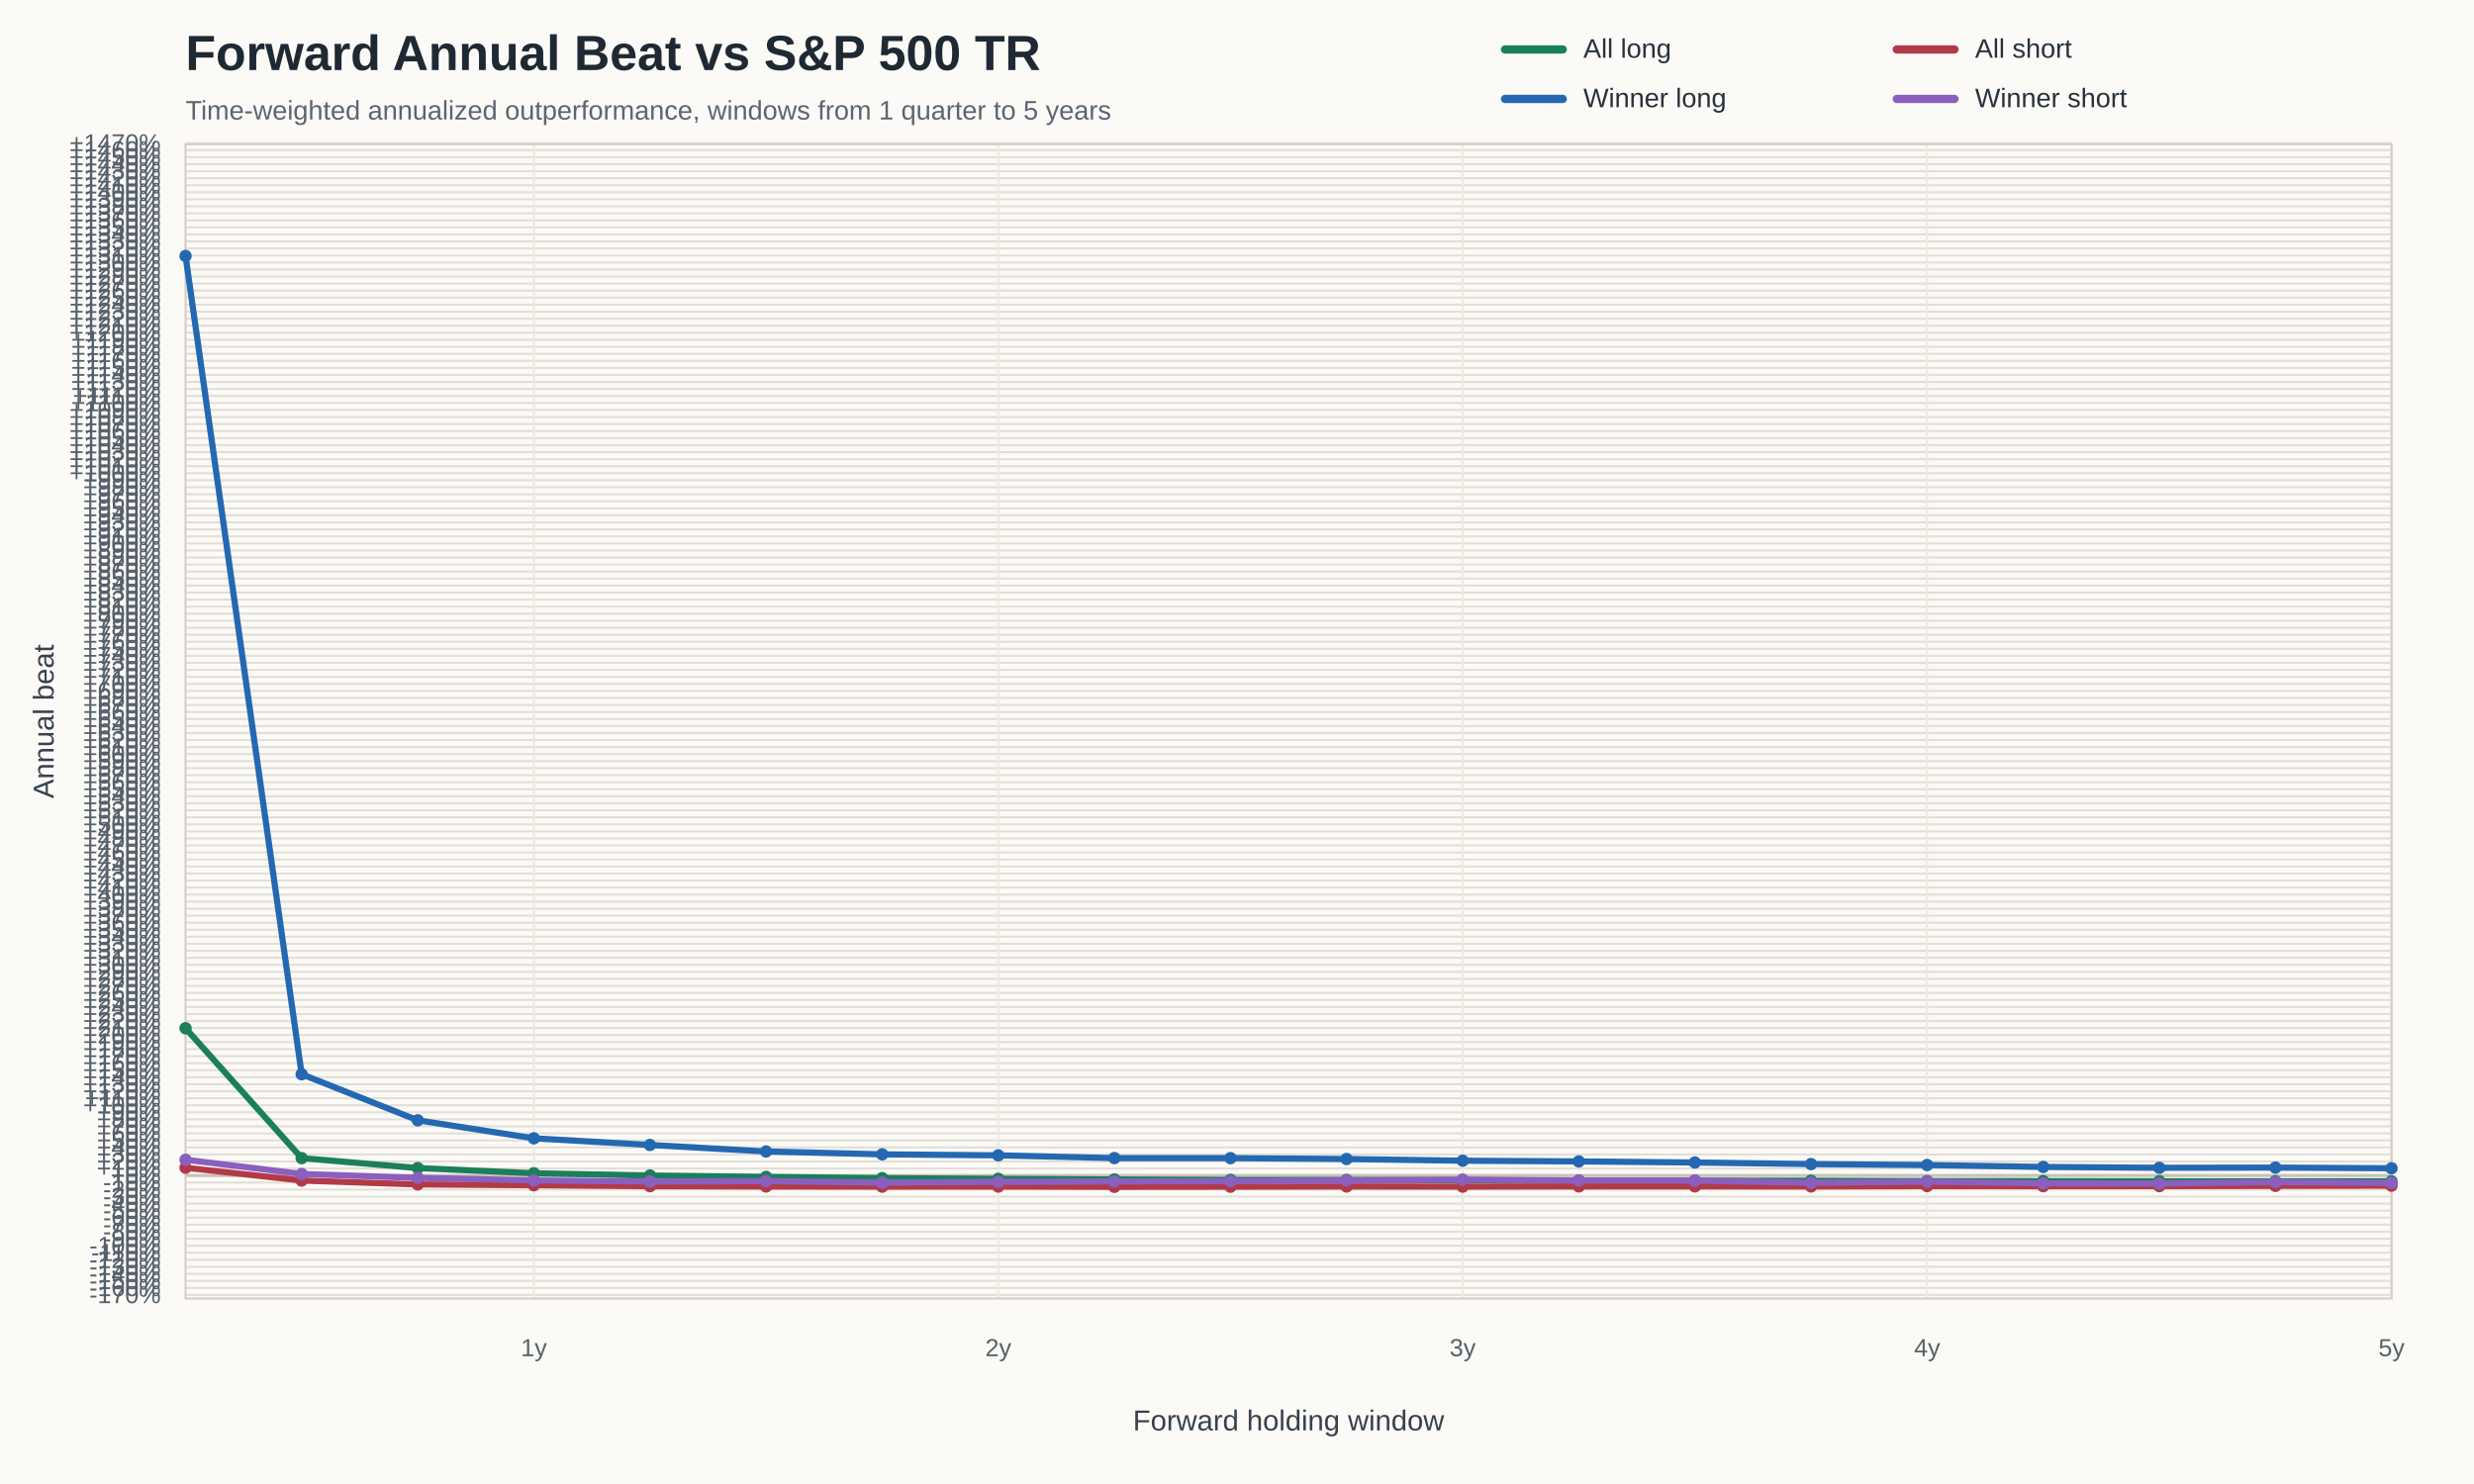
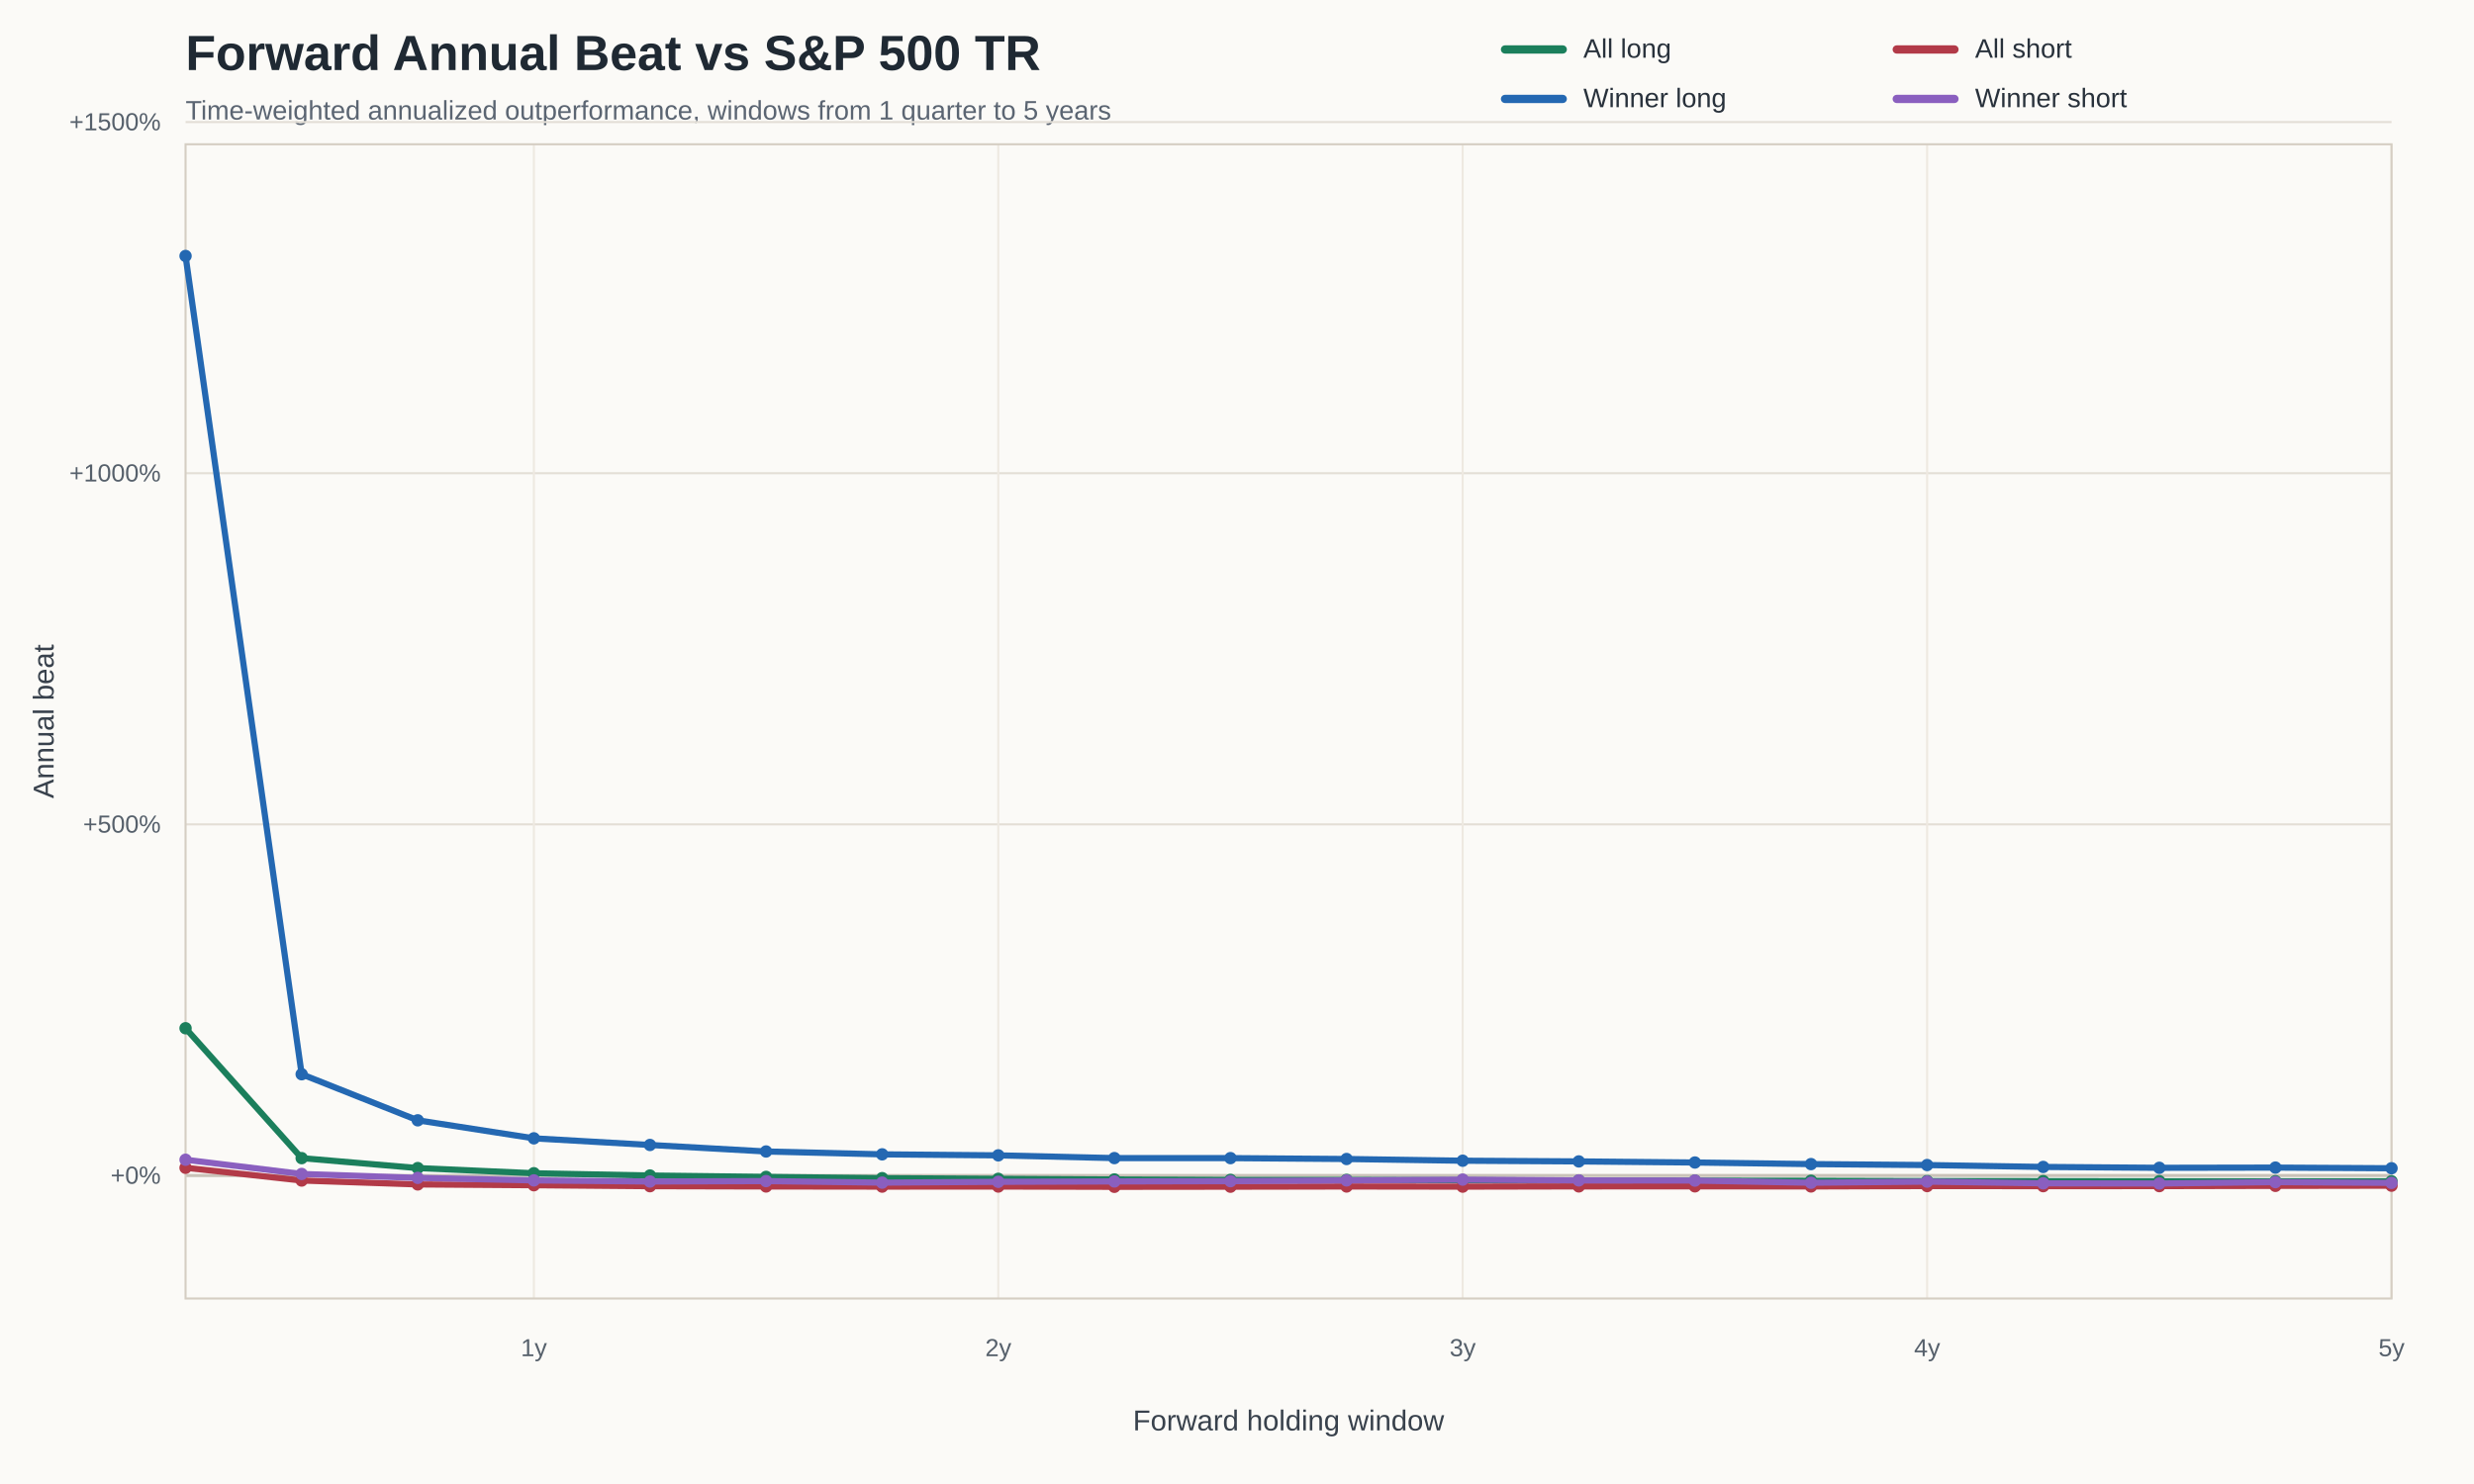
<svg xmlns="http://www.w3.org/2000/svg" width="1200" height="720" viewBox="0 0 1200 720">
  <rect width="100%" height="100%" fill="#fbfaf7" />
  <text x="90" y="34" font-family="Arial, sans-serif" font-size="24" font-weight="700" fill="#1f2933">Forward Annual Beat vs S&amp;P 500 TR</text>
  <text x="90" y="58" font-family="Arial, sans-serif" font-size="13" fill="#5b6572">Time-weighted annualized outperformance, windows from 1 quarter to 5 years</text>
-   <line x1="90" y1="628.26" x2="1160" y2="628.26" stroke="#e3ded6" stroke-width="1" />
-   <text x="78" y="632.26" text-anchor="end" font-family="Arial, sans-serif" font-size="12" fill="#56606b">-170%</text>
-   <line x1="90" y1="624.85" x2="1160" y2="624.85" stroke="#e3ded6" stroke-width="1" />
-   <text x="78" y="628.85" text-anchor="end" font-family="Arial, sans-serif" font-size="12" fill="#56606b">-160%</text>
-   <line x1="90" y1="621.44" x2="1160" y2="621.44" stroke="#e3ded6" stroke-width="1" />
-   <text x="78" y="625.44" text-anchor="end" font-family="Arial, sans-serif" font-size="12" fill="#56606b">-150%</text>
-   <line x1="90" y1="618.04" x2="1160" y2="618.04" stroke="#e3ded6" stroke-width="1" />
-   <text x="78" y="622.04" text-anchor="end" font-family="Arial, sans-serif" font-size="12" fill="#56606b">-140%</text>
-   <line x1="90" y1="614.63" x2="1160" y2="614.63" stroke="#e3ded6" stroke-width="1" />
-   <text x="78" y="618.63" text-anchor="end" font-family="Arial, sans-serif" font-size="12" fill="#56606b">-130%</text>
-   <line x1="90" y1="611.22" x2="1160" y2="611.22" stroke="#e3ded6" stroke-width="1" />
-   <text x="78" y="615.22" text-anchor="end" font-family="Arial, sans-serif" font-size="12" fill="#56606b">-120%</text>
-   <line x1="90" y1="607.82" x2="1160" y2="607.82" stroke="#e3ded6" stroke-width="1" />
-   <text x="78" y="611.82" text-anchor="end" font-family="Arial, sans-serif" font-size="12" fill="#56606b">-110%</text>
-   <line x1="90" y1="604.41" x2="1160" y2="604.41" stroke="#e3ded6" stroke-width="1" />
-   <text x="78" y="608.41" text-anchor="end" font-family="Arial, sans-serif" font-size="12" fill="#56606b">-100%</text>
-   <line x1="90" y1="601.00" x2="1160" y2="601.00" stroke="#e3ded6" stroke-width="1" />
-   <text x="78" y="605.00" text-anchor="end" font-family="Arial, sans-serif" font-size="12" fill="#56606b">-90%</text>
-   <line x1="90" y1="597.59" x2="1160" y2="597.59" stroke="#e3ded6" stroke-width="1" />
-   <text x="78" y="601.59" text-anchor="end" font-family="Arial, sans-serif" font-size="12" fill="#56606b">-80%</text>
-   <line x1="90" y1="594.19" x2="1160" y2="594.19" stroke="#e3ded6" stroke-width="1" />
-   <text x="78" y="598.19" text-anchor="end" font-family="Arial, sans-serif" font-size="12" fill="#56606b">-70%</text>
-   <line x1="90" y1="590.78" x2="1160" y2="590.78" stroke="#e3ded6" stroke-width="1" />
-   <text x="78" y="594.78" text-anchor="end" font-family="Arial, sans-serif" font-size="12" fill="#56606b">-60%</text>
-   <line x1="90" y1="587.37" x2="1160" y2="587.37" stroke="#e3ded6" stroke-width="1" />
-   <text x="78" y="591.37" text-anchor="end" font-family="Arial, sans-serif" font-size="12" fill="#56606b">-50%</text>
-   <line x1="90" y1="583.96" x2="1160" y2="583.96" stroke="#e3ded6" stroke-width="1" />
-   <text x="78" y="587.96" text-anchor="end" font-family="Arial, sans-serif" font-size="12" fill="#56606b">-40%</text>
-   <line x1="90" y1="580.56" x2="1160" y2="580.56" stroke="#e3ded6" stroke-width="1" />
-   <text x="78" y="584.56" text-anchor="end" font-family="Arial, sans-serif" font-size="12" fill="#56606b">-30%</text>
-   <line x1="90" y1="577.15" x2="1160" y2="577.15" stroke="#e3ded6" stroke-width="1" />
-   <text x="78" y="581.15" text-anchor="end" font-family="Arial, sans-serif" font-size="12" fill="#56606b">-20%</text>
-   <line x1="90" y1="573.74" x2="1160" y2="573.74" stroke="#e3ded6" stroke-width="1" />
-   <text x="78" y="577.74" text-anchor="end" font-family="Arial, sans-serif" font-size="12" fill="#56606b">-10%</text>
  <line x1="90" y1="570.33" x2="1160" y2="570.33" stroke="#c9c2b8" stroke-width="1.5" />
  <text x="78" y="574.33" text-anchor="end" font-family="Arial, sans-serif" font-size="12" fill="#56606b">+0%</text>
-   <line x1="90" y1="566.93" x2="1160" y2="566.93" stroke="#e3ded6" stroke-width="1" />
-   <text x="78" y="570.93" text-anchor="end" font-family="Arial, sans-serif" font-size="12" fill="#56606b">+10%</text>
-   <line x1="90" y1="563.52" x2="1160" y2="563.52" stroke="#e3ded6" stroke-width="1" />
-   <text x="78" y="567.52" text-anchor="end" font-family="Arial, sans-serif" font-size="12" fill="#56606b">+20%</text>
-   <line x1="90" y1="560.11" x2="1160" y2="560.11" stroke="#e3ded6" stroke-width="1" />
-   <text x="78" y="564.11" text-anchor="end" font-family="Arial, sans-serif" font-size="12" fill="#56606b">+30%</text>
-   <line x1="90" y1="556.70" x2="1160" y2="556.70" stroke="#e3ded6" stroke-width="1" />
-   <text x="78" y="560.70" text-anchor="end" font-family="Arial, sans-serif" font-size="12" fill="#56606b">+40%</text>
-   <line x1="90" y1="553.30" x2="1160" y2="553.30" stroke="#e3ded6" stroke-width="1" />
-   <text x="78" y="557.30" text-anchor="end" font-family="Arial, sans-serif" font-size="12" fill="#56606b">+50%</text>
-   <line x1="90" y1="549.89" x2="1160" y2="549.89" stroke="#e3ded6" stroke-width="1" />
-   <text x="78" y="553.89" text-anchor="end" font-family="Arial, sans-serif" font-size="12" fill="#56606b">+60%</text>
-   <line x1="90" y1="546.48" x2="1160" y2="546.48" stroke="#e3ded6" stroke-width="1" />
-   <text x="78" y="550.48" text-anchor="end" font-family="Arial, sans-serif" font-size="12" fill="#56606b">+70%</text>
-   <line x1="90" y1="543.07" x2="1160" y2="543.07" stroke="#e3ded6" stroke-width="1" />
-   <text x="78" y="547.07" text-anchor="end" font-family="Arial, sans-serif" font-size="12" fill="#56606b">+80%</text>
-   <line x1="90" y1="539.67" x2="1160" y2="539.67" stroke="#e3ded6" stroke-width="1" />
-   <text x="78" y="543.67" text-anchor="end" font-family="Arial, sans-serif" font-size="12" fill="#56606b">+90%</text>
-   <line x1="90" y1="536.26" x2="1160" y2="536.26" stroke="#e3ded6" stroke-width="1" />
-   <text x="78" y="540.26" text-anchor="end" font-family="Arial, sans-serif" font-size="12" fill="#56606b">+100%</text>
-   <line x1="90" y1="532.85" x2="1160" y2="532.85" stroke="#e3ded6" stroke-width="1" />
-   <text x="78" y="536.85" text-anchor="end" font-family="Arial, sans-serif" font-size="12" fill="#56606b">+110%</text>
-   <line x1="90" y1="529.44" x2="1160" y2="529.44" stroke="#e3ded6" stroke-width="1" />
-   <text x="78" y="533.44" text-anchor="end" font-family="Arial, sans-serif" font-size="12" fill="#56606b">+120%</text>
-   <line x1="90" y1="526.04" x2="1160" y2="526.04" stroke="#e3ded6" stroke-width="1" />
-   <text x="78" y="530.04" text-anchor="end" font-family="Arial, sans-serif" font-size="12" fill="#56606b">+130%</text>
-   <line x1="90" y1="522.63" x2="1160" y2="522.63" stroke="#e3ded6" stroke-width="1" />
-   <text x="78" y="526.63" text-anchor="end" font-family="Arial, sans-serif" font-size="12" fill="#56606b">+140%</text>
-   <line x1="90" y1="519.22" x2="1160" y2="519.22" stroke="#e3ded6" stroke-width="1" />
-   <text x="78" y="523.22" text-anchor="end" font-family="Arial, sans-serif" font-size="12" fill="#56606b">+150%</text>
-   <line x1="90" y1="515.81" x2="1160" y2="515.81" stroke="#e3ded6" stroke-width="1" />
-   <text x="78" y="519.81" text-anchor="end" font-family="Arial, sans-serif" font-size="12" fill="#56606b">+160%</text>
-   <line x1="90" y1="512.41" x2="1160" y2="512.41" stroke="#e3ded6" stroke-width="1" />
-   <text x="78" y="516.41" text-anchor="end" font-family="Arial, sans-serif" font-size="12" fill="#56606b">+170%</text>
-   <line x1="90" y1="509.00" x2="1160" y2="509.00" stroke="#e3ded6" stroke-width="1" />
-   <text x="78" y="513.00" text-anchor="end" font-family="Arial, sans-serif" font-size="12" fill="#56606b">+180%</text>
-   <line x1="90" y1="505.59" x2="1160" y2="505.59" stroke="#e3ded6" stroke-width="1" />
-   <text x="78" y="509.59" text-anchor="end" font-family="Arial, sans-serif" font-size="12" fill="#56606b">+190%</text>
-   <line x1="90" y1="502.18" x2="1160" y2="502.18" stroke="#e3ded6" stroke-width="1" />
-   <text x="78" y="506.18" text-anchor="end" font-family="Arial, sans-serif" font-size="12" fill="#56606b">+200%</text>
-   <line x1="90" y1="498.78" x2="1160" y2="498.78" stroke="#e3ded6" stroke-width="1" />
-   <text x="78" y="502.78" text-anchor="end" font-family="Arial, sans-serif" font-size="12" fill="#56606b">+210%</text>
-   <line x1="90" y1="495.37" x2="1160" y2="495.37" stroke="#e3ded6" stroke-width="1" />
-   <text x="78" y="499.37" text-anchor="end" font-family="Arial, sans-serif" font-size="12" fill="#56606b">+220%</text>
-   <line x1="90" y1="491.96" x2="1160" y2="491.96" stroke="#e3ded6" stroke-width="1" />
-   <text x="78" y="495.96" text-anchor="end" font-family="Arial, sans-serif" font-size="12" fill="#56606b">+230%</text>
-   <line x1="90" y1="488.55" x2="1160" y2="488.55" stroke="#e3ded6" stroke-width="1" />
-   <text x="78" y="492.55" text-anchor="end" font-family="Arial, sans-serif" font-size="12" fill="#56606b">+240%</text>
-   <line x1="90" y1="485.15" x2="1160" y2="485.15" stroke="#e3ded6" stroke-width="1" />
-   <text x="78" y="489.15" text-anchor="end" font-family="Arial, sans-serif" font-size="12" fill="#56606b">+250%</text>
-   <line x1="90" y1="481.74" x2="1160" y2="481.74" stroke="#e3ded6" stroke-width="1" />
-   <text x="78" y="485.74" text-anchor="end" font-family="Arial, sans-serif" font-size="12" fill="#56606b">+260%</text>
-   <line x1="90" y1="478.33" x2="1160" y2="478.33" stroke="#e3ded6" stroke-width="1" />
-   <text x="78" y="482.33" text-anchor="end" font-family="Arial, sans-serif" font-size="12" fill="#56606b">+270%</text>
-   <line x1="90" y1="474.93" x2="1160" y2="474.93" stroke="#e3ded6" stroke-width="1" />
-   <text x="78" y="478.93" text-anchor="end" font-family="Arial, sans-serif" font-size="12" fill="#56606b">+280%</text>
-   <line x1="90" y1="471.52" x2="1160" y2="471.52" stroke="#e3ded6" stroke-width="1" />
-   <text x="78" y="475.52" text-anchor="end" font-family="Arial, sans-serif" font-size="12" fill="#56606b">+290%</text>
-   <line x1="90" y1="468.11" x2="1160" y2="468.11" stroke="#e3ded6" stroke-width="1" />
-   <text x="78" y="472.11" text-anchor="end" font-family="Arial, sans-serif" font-size="12" fill="#56606b">+300%</text>
-   <line x1="90" y1="464.70" x2="1160" y2="464.70" stroke="#e3ded6" stroke-width="1" />
-   <text x="78" y="468.70" text-anchor="end" font-family="Arial, sans-serif" font-size="12" fill="#56606b">+310%</text>
-   <line x1="90" y1="461.30" x2="1160" y2="461.30" stroke="#e3ded6" stroke-width="1" />
-   <text x="78" y="465.30" text-anchor="end" font-family="Arial, sans-serif" font-size="12" fill="#56606b">+320%</text>
-   <line x1="90" y1="457.89" x2="1160" y2="457.89" stroke="#e3ded6" stroke-width="1" />
-   <text x="78" y="461.89" text-anchor="end" font-family="Arial, sans-serif" font-size="12" fill="#56606b">+330%</text>
-   <line x1="90" y1="454.48" x2="1160" y2="454.48" stroke="#e3ded6" stroke-width="1" />
-   <text x="78" y="458.48" text-anchor="end" font-family="Arial, sans-serif" font-size="12" fill="#56606b">+340%</text>
-   <line x1="90" y1="451.07" x2="1160" y2="451.07" stroke="#e3ded6" stroke-width="1" />
-   <text x="78" y="455.07" text-anchor="end" font-family="Arial, sans-serif" font-size="12" fill="#56606b">+350%</text>
-   <line x1="90" y1="447.67" x2="1160" y2="447.67" stroke="#e3ded6" stroke-width="1" />
-   <text x="78" y="451.67" text-anchor="end" font-family="Arial, sans-serif" font-size="12" fill="#56606b">+360%</text>
-   <line x1="90" y1="444.26" x2="1160" y2="444.26" stroke="#e3ded6" stroke-width="1" />
-   <text x="78" y="448.26" text-anchor="end" font-family="Arial, sans-serif" font-size="12" fill="#56606b">+370%</text>
-   <line x1="90" y1="440.85" x2="1160" y2="440.85" stroke="#e3ded6" stroke-width="1" />
-   <text x="78" y="444.85" text-anchor="end" font-family="Arial, sans-serif" font-size="12" fill="#56606b">+380%</text>
-   <line x1="90" y1="437.44" x2="1160" y2="437.44" stroke="#e3ded6" stroke-width="1" />
-   <text x="78" y="441.44" text-anchor="end" font-family="Arial, sans-serif" font-size="12" fill="#56606b">+390%</text>
-   <line x1="90" y1="434.04" x2="1160" y2="434.04" stroke="#e3ded6" stroke-width="1" />
-   <text x="78" y="438.04" text-anchor="end" font-family="Arial, sans-serif" font-size="12" fill="#56606b">+400%</text>
-   <line x1="90" y1="430.63" x2="1160" y2="430.63" stroke="#e3ded6" stroke-width="1" />
-   <text x="78" y="434.63" text-anchor="end" font-family="Arial, sans-serif" font-size="12" fill="#56606b">+410%</text>
-   <line x1="90" y1="427.22" x2="1160" y2="427.22" stroke="#e3ded6" stroke-width="1" />
-   <text x="78" y="431.22" text-anchor="end" font-family="Arial, sans-serif" font-size="12" fill="#56606b">+420%</text>
-   <line x1="90" y1="423.81" x2="1160" y2="423.81" stroke="#e3ded6" stroke-width="1" />
-   <text x="78" y="427.81" text-anchor="end" font-family="Arial, sans-serif" font-size="12" fill="#56606b">+430%</text>
-   <line x1="90" y1="420.41" x2="1160" y2="420.41" stroke="#e3ded6" stroke-width="1" />
-   <text x="78" y="424.41" text-anchor="end" font-family="Arial, sans-serif" font-size="12" fill="#56606b">+440%</text>
-   <line x1="90" y1="417.00" x2="1160" y2="417.00" stroke="#e3ded6" stroke-width="1" />
-   <text x="78" y="421.00" text-anchor="end" font-family="Arial, sans-serif" font-size="12" fill="#56606b">+450%</text>
-   <line x1="90" y1="413.59" x2="1160" y2="413.59" stroke="#e3ded6" stroke-width="1" />
-   <text x="78" y="417.59" text-anchor="end" font-family="Arial, sans-serif" font-size="12" fill="#56606b">+460%</text>
-   <line x1="90" y1="410.18" x2="1160" y2="410.18" stroke="#e3ded6" stroke-width="1" />
-   <text x="78" y="414.18" text-anchor="end" font-family="Arial, sans-serif" font-size="12" fill="#56606b">+470%</text>
-   <line x1="90" y1="406.78" x2="1160" y2="406.78" stroke="#e3ded6" stroke-width="1" />
-   <text x="78" y="410.78" text-anchor="end" font-family="Arial, sans-serif" font-size="12" fill="#56606b">+480%</text>
-   <line x1="90" y1="403.37" x2="1160" y2="403.37" stroke="#e3ded6" stroke-width="1" />
-   <text x="78" y="407.37" text-anchor="end" font-family="Arial, sans-serif" font-size="12" fill="#56606b">+490%</text>
  <line x1="90" y1="399.96" x2="1160" y2="399.96" stroke="#e3ded6" stroke-width="1" />
  <text x="78" y="403.96" text-anchor="end" font-family="Arial, sans-serif" font-size="12" fill="#56606b">+500%</text>
-   <line x1="90" y1="396.55" x2="1160" y2="396.55" stroke="#e3ded6" stroke-width="1" />
-   <text x="78" y="400.55" text-anchor="end" font-family="Arial, sans-serif" font-size="12" fill="#56606b">+510%</text>
-   <line x1="90" y1="393.15" x2="1160" y2="393.15" stroke="#e3ded6" stroke-width="1" />
-   <text x="78" y="397.15" text-anchor="end" font-family="Arial, sans-serif" font-size="12" fill="#56606b">+520%</text>
-   <line x1="90" y1="389.74" x2="1160" y2="389.74" stroke="#e3ded6" stroke-width="1" />
-   <text x="78" y="393.74" text-anchor="end" font-family="Arial, sans-serif" font-size="12" fill="#56606b">+530%</text>
-   <line x1="90" y1="386.33" x2="1160" y2="386.33" stroke="#e3ded6" stroke-width="1" />
-   <text x="78" y="390.33" text-anchor="end" font-family="Arial, sans-serif" font-size="12" fill="#56606b">+540%</text>
-   <line x1="90" y1="382.92" x2="1160" y2="382.92" stroke="#e3ded6" stroke-width="1" />
-   <text x="78" y="386.92" text-anchor="end" font-family="Arial, sans-serif" font-size="12" fill="#56606b">+550%</text>
-   <line x1="90" y1="379.52" x2="1160" y2="379.52" stroke="#e3ded6" stroke-width="1" />
-   <text x="78" y="383.52" text-anchor="end" font-family="Arial, sans-serif" font-size="12" fill="#56606b">+560%</text>
-   <line x1="90" y1="376.11" x2="1160" y2="376.11" stroke="#e3ded6" stroke-width="1" />
-   <text x="78" y="380.11" text-anchor="end" font-family="Arial, sans-serif" font-size="12" fill="#56606b">+570%</text>
-   <line x1="90" y1="372.70" x2="1160" y2="372.70" stroke="#e3ded6" stroke-width="1" />
-   <text x="78" y="376.70" text-anchor="end" font-family="Arial, sans-serif" font-size="12" fill="#56606b">+580%</text>
-   <line x1="90" y1="369.29" x2="1160" y2="369.29" stroke="#e3ded6" stroke-width="1" />
-   <text x="78" y="373.29" text-anchor="end" font-family="Arial, sans-serif" font-size="12" fill="#56606b">+590%</text>
-   <line x1="90" y1="365.89" x2="1160" y2="365.89" stroke="#e3ded6" stroke-width="1" />
-   <text x="78" y="369.89" text-anchor="end" font-family="Arial, sans-serif" font-size="12" fill="#56606b">+600%</text>
-   <line x1="90" y1="362.48" x2="1160" y2="362.48" stroke="#e3ded6" stroke-width="1" />
-   <text x="78" y="366.48" text-anchor="end" font-family="Arial, sans-serif" font-size="12" fill="#56606b">+610%</text>
-   <line x1="90" y1="359.07" x2="1160" y2="359.07" stroke="#e3ded6" stroke-width="1" />
-   <text x="78" y="363.07" text-anchor="end" font-family="Arial, sans-serif" font-size="12" fill="#56606b">+620%</text>
-   <line x1="90" y1="355.66" x2="1160" y2="355.66" stroke="#e3ded6" stroke-width="1" />
-   <text x="78" y="359.66" text-anchor="end" font-family="Arial, sans-serif" font-size="12" fill="#56606b">+630%</text>
-   <line x1="90" y1="352.26" x2="1160" y2="352.26" stroke="#e3ded6" stroke-width="1" />
-   <text x="78" y="356.26" text-anchor="end" font-family="Arial, sans-serif" font-size="12" fill="#56606b">+640%</text>
-   <line x1="90" y1="348.85" x2="1160" y2="348.85" stroke="#e3ded6" stroke-width="1" />
-   <text x="78" y="352.85" text-anchor="end" font-family="Arial, sans-serif" font-size="12" fill="#56606b">+650%</text>
-   <line x1="90" y1="345.44" x2="1160" y2="345.44" stroke="#e3ded6" stroke-width="1" />
-   <text x="78" y="349.44" text-anchor="end" font-family="Arial, sans-serif" font-size="12" fill="#56606b">+660%</text>
-   <line x1="90" y1="342.04" x2="1160" y2="342.04" stroke="#e3ded6" stroke-width="1" />
-   <text x="78" y="346.04" text-anchor="end" font-family="Arial, sans-serif" font-size="12" fill="#56606b">+670%</text>
-   <line x1="90" y1="338.63" x2="1160" y2="338.63" stroke="#e3ded6" stroke-width="1" />
-   <text x="78" y="342.63" text-anchor="end" font-family="Arial, sans-serif" font-size="12" fill="#56606b">+680%</text>
-   <line x1="90" y1="335.22" x2="1160" y2="335.22" stroke="#e3ded6" stroke-width="1" />
-   <text x="78" y="339.22" text-anchor="end" font-family="Arial, sans-serif" font-size="12" fill="#56606b">+690%</text>
-   <line x1="90" y1="331.81" x2="1160" y2="331.81" stroke="#e3ded6" stroke-width="1" />
-   <text x="78" y="335.81" text-anchor="end" font-family="Arial, sans-serif" font-size="12" fill="#56606b">+700%</text>
-   <line x1="90" y1="328.41" x2="1160" y2="328.41" stroke="#e3ded6" stroke-width="1" />
-   <text x="78" y="332.41" text-anchor="end" font-family="Arial, sans-serif" font-size="12" fill="#56606b">+710%</text>
-   <line x1="90" y1="325.00" x2="1160" y2="325.00" stroke="#e3ded6" stroke-width="1" />
-   <text x="78" y="329.00" text-anchor="end" font-family="Arial, sans-serif" font-size="12" fill="#56606b">+720%</text>
-   <line x1="90" y1="321.59" x2="1160" y2="321.59" stroke="#e3ded6" stroke-width="1" />
-   <text x="78" y="325.59" text-anchor="end" font-family="Arial, sans-serif" font-size="12" fill="#56606b">+730%</text>
-   <line x1="90" y1="318.18" x2="1160" y2="318.18" stroke="#e3ded6" stroke-width="1" />
-   <text x="78" y="322.18" text-anchor="end" font-family="Arial, sans-serif" font-size="12" fill="#56606b">+740%</text>
-   <line x1="90" y1="314.78" x2="1160" y2="314.78" stroke="#e3ded6" stroke-width="1" />
-   <text x="78" y="318.78" text-anchor="end" font-family="Arial, sans-serif" font-size="12" fill="#56606b">+750%</text>
-   <line x1="90" y1="311.37" x2="1160" y2="311.37" stroke="#e3ded6" stroke-width="1" />
-   <text x="78" y="315.37" text-anchor="end" font-family="Arial, sans-serif" font-size="12" fill="#56606b">+760%</text>
-   <line x1="90" y1="307.96" x2="1160" y2="307.96" stroke="#e3ded6" stroke-width="1" />
-   <text x="78" y="311.96" text-anchor="end" font-family="Arial, sans-serif" font-size="12" fill="#56606b">+770%</text>
-   <line x1="90" y1="304.55" x2="1160" y2="304.55" stroke="#e3ded6" stroke-width="1" />
-   <text x="78" y="308.55" text-anchor="end" font-family="Arial, sans-serif" font-size="12" fill="#56606b">+780%</text>
-   <line x1="90" y1="301.15" x2="1160" y2="301.15" stroke="#e3ded6" stroke-width="1" />
-   <text x="78" y="305.15" text-anchor="end" font-family="Arial, sans-serif" font-size="12" fill="#56606b">+790%</text>
-   <line x1="90" y1="297.74" x2="1160" y2="297.74" stroke="#e3ded6" stroke-width="1" />
-   <text x="78" y="301.74" text-anchor="end" font-family="Arial, sans-serif" font-size="12" fill="#56606b">+800%</text>
-   <line x1="90" y1="294.33" x2="1160" y2="294.33" stroke="#e3ded6" stroke-width="1" />
-   <text x="78" y="298.33" text-anchor="end" font-family="Arial, sans-serif" font-size="12" fill="#56606b">+810%</text>
-   <line x1="90" y1="290.92" x2="1160" y2="290.92" stroke="#e3ded6" stroke-width="1" />
-   <text x="78" y="294.92" text-anchor="end" font-family="Arial, sans-serif" font-size="12" fill="#56606b">+820%</text>
-   <line x1="90" y1="287.52" x2="1160" y2="287.52" stroke="#e3ded6" stroke-width="1" />
-   <text x="78" y="291.52" text-anchor="end" font-family="Arial, sans-serif" font-size="12" fill="#56606b">+830%</text>
-   <line x1="90" y1="284.11" x2="1160" y2="284.11" stroke="#e3ded6" stroke-width="1" />
-   <text x="78" y="288.11" text-anchor="end" font-family="Arial, sans-serif" font-size="12" fill="#56606b">+840%</text>
-   <line x1="90" y1="280.70" x2="1160" y2="280.70" stroke="#e3ded6" stroke-width="1" />
-   <text x="78" y="284.70" text-anchor="end" font-family="Arial, sans-serif" font-size="12" fill="#56606b">+850%</text>
-   <line x1="90" y1="277.29" x2="1160" y2="277.29" stroke="#e3ded6" stroke-width="1" />
-   <text x="78" y="281.29" text-anchor="end" font-family="Arial, sans-serif" font-size="12" fill="#56606b">+860%</text>
-   <line x1="90" y1="273.89" x2="1160" y2="273.89" stroke="#e3ded6" stroke-width="1" />
-   <text x="78" y="277.89" text-anchor="end" font-family="Arial, sans-serif" font-size="12" fill="#56606b">+870%</text>
-   <line x1="90" y1="270.48" x2="1160" y2="270.48" stroke="#e3ded6" stroke-width="1" />
-   <text x="78" y="274.48" text-anchor="end" font-family="Arial, sans-serif" font-size="12" fill="#56606b">+880%</text>
-   <line x1="90" y1="267.07" x2="1160" y2="267.07" stroke="#e3ded6" stroke-width="1" />
-   <text x="78" y="271.07" text-anchor="end" font-family="Arial, sans-serif" font-size="12" fill="#56606b">+890%</text>
-   <line x1="90" y1="263.66" x2="1160" y2="263.66" stroke="#e3ded6" stroke-width="1" />
-   <text x="78" y="267.66" text-anchor="end" font-family="Arial, sans-serif" font-size="12" fill="#56606b">+900%</text>
-   <line x1="90" y1="260.26" x2="1160" y2="260.26" stroke="#e3ded6" stroke-width="1" />
-   <text x="78" y="264.26" text-anchor="end" font-family="Arial, sans-serif" font-size="12" fill="#56606b">+910%</text>
-   <line x1="90" y1="256.85" x2="1160" y2="256.85" stroke="#e3ded6" stroke-width="1" />
-   <text x="78" y="260.85" text-anchor="end" font-family="Arial, sans-serif" font-size="12" fill="#56606b">+920%</text>
-   <line x1="90" y1="253.44" x2="1160" y2="253.44" stroke="#e3ded6" stroke-width="1" />
-   <text x="78" y="257.44" text-anchor="end" font-family="Arial, sans-serif" font-size="12" fill="#56606b">+930%</text>
-   <line x1="90" y1="250.03" x2="1160" y2="250.03" stroke="#e3ded6" stroke-width="1" />
-   <text x="78" y="254.03" text-anchor="end" font-family="Arial, sans-serif" font-size="12" fill="#56606b">+940%</text>
-   <line x1="90" y1="246.63" x2="1160" y2="246.63" stroke="#e3ded6" stroke-width="1" />
-   <text x="78" y="250.63" text-anchor="end" font-family="Arial, sans-serif" font-size="12" fill="#56606b">+950%</text>
-   <line x1="90" y1="243.22" x2="1160" y2="243.22" stroke="#e3ded6" stroke-width="1" />
-   <text x="78" y="247.22" text-anchor="end" font-family="Arial, sans-serif" font-size="12" fill="#56606b">+960%</text>
-   <line x1="90" y1="239.81" x2="1160" y2="239.81" stroke="#e3ded6" stroke-width="1" />
-   <text x="78" y="243.81" text-anchor="end" font-family="Arial, sans-serif" font-size="12" fill="#56606b">+970%</text>
-   <line x1="90" y1="236.40" x2="1160" y2="236.40" stroke="#e3ded6" stroke-width="1" />
-   <text x="78" y="240.40" text-anchor="end" font-family="Arial, sans-serif" font-size="12" fill="#56606b">+980%</text>
-   <line x1="90" y1="233.00" x2="1160" y2="233.00" stroke="#e3ded6" stroke-width="1" />
-   <text x="78" y="237.00" text-anchor="end" font-family="Arial, sans-serif" font-size="12" fill="#56606b">+990%</text>
  <line x1="90" y1="229.59" x2="1160" y2="229.59" stroke="#e3ded6" stroke-width="1" />
  <text x="78" y="233.59" text-anchor="end" font-family="Arial, sans-serif" font-size="12" fill="#56606b">+1000%</text>
-   <line x1="90" y1="226.18" x2="1160" y2="226.18" stroke="#e3ded6" stroke-width="1" />
-   <text x="78" y="230.18" text-anchor="end" font-family="Arial, sans-serif" font-size="12" fill="#56606b">+1010%</text>
-   <line x1="90" y1="222.77" x2="1160" y2="222.77" stroke="#e3ded6" stroke-width="1" />
-   <text x="78" y="226.77" text-anchor="end" font-family="Arial, sans-serif" font-size="12" fill="#56606b">+1020%</text>
-   <line x1="90" y1="219.37" x2="1160" y2="219.37" stroke="#e3ded6" stroke-width="1" />
-   <text x="78" y="223.37" text-anchor="end" font-family="Arial, sans-serif" font-size="12" fill="#56606b">+1030%</text>
-   <line x1="90" y1="215.96" x2="1160" y2="215.96" stroke="#e3ded6" stroke-width="1" />
-   <text x="78" y="219.96" text-anchor="end" font-family="Arial, sans-serif" font-size="12" fill="#56606b">+1040%</text>
-   <line x1="90" y1="212.55" x2="1160" y2="212.55" stroke="#e3ded6" stroke-width="1" />
-   <text x="78" y="216.55" text-anchor="end" font-family="Arial, sans-serif" font-size="12" fill="#56606b">+1050%</text>
-   <line x1="90" y1="209.14" x2="1160" y2="209.14" stroke="#e3ded6" stroke-width="1" />
-   <text x="78" y="213.14" text-anchor="end" font-family="Arial, sans-serif" font-size="12" fill="#56606b">+1060%</text>
-   <line x1="90" y1="205.74" x2="1160" y2="205.74" stroke="#e3ded6" stroke-width="1" />
-   <text x="78" y="209.74" text-anchor="end" font-family="Arial, sans-serif" font-size="12" fill="#56606b">+1070%</text>
-   <line x1="90" y1="202.33" x2="1160" y2="202.33" stroke="#e3ded6" stroke-width="1" />
-   <text x="78" y="206.33" text-anchor="end" font-family="Arial, sans-serif" font-size="12" fill="#56606b">+1080%</text>
-   <line x1="90" y1="198.92" x2="1160" y2="198.92" stroke="#e3ded6" stroke-width="1" />
-   <text x="78" y="202.92" text-anchor="end" font-family="Arial, sans-serif" font-size="12" fill="#56606b">+1090%</text>
-   <line x1="90" y1="195.52" x2="1160" y2="195.52" stroke="#e3ded6" stroke-width="1" />
-   <text x="78" y="199.52" text-anchor="end" font-family="Arial, sans-serif" font-size="12" fill="#56606b">+1100%</text>
-   <line x1="90" y1="192.11" x2="1160" y2="192.11" stroke="#e3ded6" stroke-width="1" />
-   <text x="78" y="196.11" text-anchor="end" font-family="Arial, sans-serif" font-size="12" fill="#56606b">+1110%</text>
-   <line x1="90" y1="188.70" x2="1160" y2="188.70" stroke="#e3ded6" stroke-width="1" />
-   <text x="78" y="192.70" text-anchor="end" font-family="Arial, sans-serif" font-size="12" fill="#56606b">+1120%</text>
-   <line x1="90" y1="185.29" x2="1160" y2="185.29" stroke="#e3ded6" stroke-width="1" />
-   <text x="78" y="189.29" text-anchor="end" font-family="Arial, sans-serif" font-size="12" fill="#56606b">+1130%</text>
-   <line x1="90" y1="181.89" x2="1160" y2="181.89" stroke="#e3ded6" stroke-width="1" />
-   <text x="78" y="185.89" text-anchor="end" font-family="Arial, sans-serif" font-size="12" fill="#56606b">+1140%</text>
-   <line x1="90" y1="178.48" x2="1160" y2="178.48" stroke="#e3ded6" stroke-width="1" />
-   <text x="78" y="182.48" text-anchor="end" font-family="Arial, sans-serif" font-size="12" fill="#56606b">+1150%</text>
-   <line x1="90" y1="175.07" x2="1160" y2="175.07" stroke="#e3ded6" stroke-width="1" />
-   <text x="78" y="179.07" text-anchor="end" font-family="Arial, sans-serif" font-size="12" fill="#56606b">+1160%</text>
-   <line x1="90" y1="171.66" x2="1160" y2="171.66" stroke="#e3ded6" stroke-width="1" />
-   <text x="78" y="175.66" text-anchor="end" font-family="Arial, sans-serif" font-size="12" fill="#56606b">+1170%</text>
-   <line x1="90" y1="168.26" x2="1160" y2="168.26" stroke="#e3ded6" stroke-width="1" />
-   <text x="78" y="172.26" text-anchor="end" font-family="Arial, sans-serif" font-size="12" fill="#56606b">+1180%</text>
-   <line x1="90" y1="164.85" x2="1160" y2="164.85" stroke="#e3ded6" stroke-width="1" />
-   <text x="78" y="168.85" text-anchor="end" font-family="Arial, sans-serif" font-size="12" fill="#56606b">+1190%</text>
-   <line x1="90" y1="161.44" x2="1160" y2="161.44" stroke="#e3ded6" stroke-width="1" />
-   <text x="78" y="165.44" text-anchor="end" font-family="Arial, sans-serif" font-size="12" fill="#56606b">+1200%</text>
-   <line x1="90" y1="158.03" x2="1160" y2="158.03" stroke="#e3ded6" stroke-width="1" />
-   <text x="78" y="162.03" text-anchor="end" font-family="Arial, sans-serif" font-size="12" fill="#56606b">+1210%</text>
-   <line x1="90" y1="154.63" x2="1160" y2="154.63" stroke="#e3ded6" stroke-width="1" />
-   <text x="78" y="158.63" text-anchor="end" font-family="Arial, sans-serif" font-size="12" fill="#56606b">+1220%</text>
-   <line x1="90" y1="151.22" x2="1160" y2="151.22" stroke="#e3ded6" stroke-width="1" />
-   <text x="78" y="155.22" text-anchor="end" font-family="Arial, sans-serif" font-size="12" fill="#56606b">+1230%</text>
-   <line x1="90" y1="147.81" x2="1160" y2="147.81" stroke="#e3ded6" stroke-width="1" />
-   <text x="78" y="151.81" text-anchor="end" font-family="Arial, sans-serif" font-size="12" fill="#56606b">+1240%</text>
-   <line x1="90" y1="144.40" x2="1160" y2="144.40" stroke="#e3ded6" stroke-width="1" />
-   <text x="78" y="148.40" text-anchor="end" font-family="Arial, sans-serif" font-size="12" fill="#56606b">+1250%</text>
-   <line x1="90" y1="141.00" x2="1160" y2="141.00" stroke="#e3ded6" stroke-width="1" />
-   <text x="78" y="145.00" text-anchor="end" font-family="Arial, sans-serif" font-size="12" fill="#56606b">+1260%</text>
-   <line x1="90" y1="137.59" x2="1160" y2="137.59" stroke="#e3ded6" stroke-width="1" />
-   <text x="78" y="141.59" text-anchor="end" font-family="Arial, sans-serif" font-size="12" fill="#56606b">+1270%</text>
-   <line x1="90" y1="134.18" x2="1160" y2="134.18" stroke="#e3ded6" stroke-width="1" />
-   <text x="78" y="138.18" text-anchor="end" font-family="Arial, sans-serif" font-size="12" fill="#56606b">+1280%</text>
-   <line x1="90" y1="130.77" x2="1160" y2="130.77" stroke="#e3ded6" stroke-width="1" />
-   <text x="78" y="134.77" text-anchor="end" font-family="Arial, sans-serif" font-size="12" fill="#56606b">+1290%</text>
-   <line x1="90" y1="127.37" x2="1160" y2="127.37" stroke="#e3ded6" stroke-width="1" />
-   <text x="78" y="131.37" text-anchor="end" font-family="Arial, sans-serif" font-size="12" fill="#56606b">+1300%</text>
-   <line x1="90" y1="123.96" x2="1160" y2="123.96" stroke="#e3ded6" stroke-width="1" />
-   <text x="78" y="127.96" text-anchor="end" font-family="Arial, sans-serif" font-size="12" fill="#56606b">+1310%</text>
-   <line x1="90" y1="120.55" x2="1160" y2="120.55" stroke="#e3ded6" stroke-width="1" />
-   <text x="78" y="124.55" text-anchor="end" font-family="Arial, sans-serif" font-size="12" fill="#56606b">+1320%</text>
-   <line x1="90" y1="117.14" x2="1160" y2="117.14" stroke="#e3ded6" stroke-width="1" />
-   <text x="78" y="121.14" text-anchor="end" font-family="Arial, sans-serif" font-size="12" fill="#56606b">+1330%</text>
-   <line x1="90" y1="113.74" x2="1160" y2="113.74" stroke="#e3ded6" stroke-width="1" />
-   <text x="78" y="117.74" text-anchor="end" font-family="Arial, sans-serif" font-size="12" fill="#56606b">+1340%</text>
-   <line x1="90" y1="110.33" x2="1160" y2="110.33" stroke="#e3ded6" stroke-width="1" />
-   <text x="78" y="114.33" text-anchor="end" font-family="Arial, sans-serif" font-size="12" fill="#56606b">+1350%</text>
-   <line x1="90" y1="106.92" x2="1160" y2="106.92" stroke="#e3ded6" stroke-width="1" />
-   <text x="78" y="110.92" text-anchor="end" font-family="Arial, sans-serif" font-size="12" fill="#56606b">+1360%</text>
-   <line x1="90" y1="103.51" x2="1160" y2="103.51" stroke="#e3ded6" stroke-width="1" />
-   <text x="78" y="107.51" text-anchor="end" font-family="Arial, sans-serif" font-size="12" fill="#56606b">+1370%</text>
-   <line x1="90" y1="100.11" x2="1160" y2="100.11" stroke="#e3ded6" stroke-width="1" />
-   <text x="78" y="104.11" text-anchor="end" font-family="Arial, sans-serif" font-size="12" fill="#56606b">+1380%</text>
-   <line x1="90" y1="96.70" x2="1160" y2="96.70" stroke="#e3ded6" stroke-width="1" />
-   <text x="78" y="100.70" text-anchor="end" font-family="Arial, sans-serif" font-size="12" fill="#56606b">+1390%</text>
-   <line x1="90" y1="93.29" x2="1160" y2="93.29" stroke="#e3ded6" stroke-width="1" />
-   <text x="78" y="97.29" text-anchor="end" font-family="Arial, sans-serif" font-size="12" fill="#56606b">+1400%</text>
-   <line x1="90" y1="89.88" x2="1160" y2="89.88" stroke="#e3ded6" stroke-width="1" />
-   <text x="78" y="93.88" text-anchor="end" font-family="Arial, sans-serif" font-size="12" fill="#56606b">+1410%</text>
-   <line x1="90" y1="86.48" x2="1160" y2="86.48" stroke="#e3ded6" stroke-width="1" />
-   <text x="78" y="90.48" text-anchor="end" font-family="Arial, sans-serif" font-size="12" fill="#56606b">+1420%</text>
-   <line x1="90" y1="83.07" x2="1160" y2="83.07" stroke="#e3ded6" stroke-width="1" />
-   <text x="78" y="87.07" text-anchor="end" font-family="Arial, sans-serif" font-size="12" fill="#56606b">+1430%</text>
-   <line x1="90" y1="79.66" x2="1160" y2="79.66" stroke="#e3ded6" stroke-width="1" />
-   <text x="78" y="83.66" text-anchor="end" font-family="Arial, sans-serif" font-size="12" fill="#56606b">+1440%</text>
-   <line x1="90" y1="76.25" x2="1160" y2="76.25" stroke="#e3ded6" stroke-width="1" />
-   <text x="78" y="80.25" text-anchor="end" font-family="Arial, sans-serif" font-size="12" fill="#56606b">+1450%</text>
-   <line x1="90" y1="72.85" x2="1160" y2="72.85" stroke="#e3ded6" stroke-width="1" />
-   <text x="78" y="76.85" text-anchor="end" font-family="Arial, sans-serif" font-size="12" fill="#56606b">+1460%</text>
-   <line x1="90" y1="69.44" x2="1160" y2="69.44" stroke="#e3ded6" stroke-width="1" />
-   <text x="78" y="73.44" text-anchor="end" font-family="Arial, sans-serif" font-size="12" fill="#56606b">+1470%</text>
+   <line x1="90" y1="59.22" x2="1160" y2="59.22" stroke="#e3ded6" stroke-width="1" />
+   <text x="78" y="63.22" text-anchor="end" font-family="Arial, sans-serif" font-size="12" fill="#56606b">+1500%</text>
  <line x1="258.95" y1="70" x2="258.95" y2="630" stroke="#eee9e1" stroke-width="1" />
  <text x="258.95" y="658" text-anchor="middle" font-family="Arial, sans-serif" font-size="12" fill="#56606b">1y</text>
  <line x1="484.21" y1="70" x2="484.21" y2="630" stroke="#eee9e1" stroke-width="1" />
  <text x="484.21" y="658" text-anchor="middle" font-family="Arial, sans-serif" font-size="12" fill="#56606b">2y</text>
  <line x1="709.47" y1="70" x2="709.47" y2="630" stroke="#eee9e1" stroke-width="1" />
  <text x="709.47" y="658" text-anchor="middle" font-family="Arial, sans-serif" font-size="12" fill="#56606b">3y</text>
  <line x1="934.74" y1="70" x2="934.74" y2="630" stroke="#eee9e1" stroke-width="1" />
  <text x="934.74" y="658" text-anchor="middle" font-family="Arial, sans-serif" font-size="12" fill="#56606b">4y</text>
  <line x1="1160.00" y1="70" x2="1160.00" y2="630" stroke="#eee9e1" stroke-width="1" />
  <text x="1160.00" y="658" text-anchor="middle" font-family="Arial, sans-serif" font-size="12" fill="#56606b">5y</text>
  <rect x="90" y="70" width="1070" height="560" fill="none" stroke="#d5cec3" stroke-width="1" />
  <polyline points="90.00,498.88 146.32,561.90 202.63,566.72 258.95,569.23 315.26,570.33 371.58,571.00 427.89,571.61 484.21,571.94 540.53,572.25 596.84,572.46 653.16,572.46 709.47,572.61 765.79,572.77 822.11,572.82 878.42,572.88 934.74,573.01 991.05,573.04 1047.37,573.10 1103.68,573.12 1160.00,573.13" fill="none" stroke="#1b7f5c" stroke-width="3" stroke-linejoin="round" stroke-linecap="round" />
  <circle cx="90.00" cy="498.88" r="3" fill="#1b7f5c" />
  <circle cx="146.32" cy="561.90" r="3" fill="#1b7f5c" />
  <circle cx="202.63" cy="566.72" r="3" fill="#1b7f5c" />
  <circle cx="258.95" cy="569.23" r="3" fill="#1b7f5c" />
  <circle cx="315.26" cy="570.33" r="3" fill="#1b7f5c" />
  <circle cx="371.58" cy="571.00" r="3" fill="#1b7f5c" />
  <circle cx="427.89" cy="571.61" r="3" fill="#1b7f5c" />
  <circle cx="484.21" cy="571.94" r="3" fill="#1b7f5c" />
  <circle cx="540.53" cy="572.25" r="3" fill="#1b7f5c" />
  <circle cx="596.84" cy="572.46" r="3" fill="#1b7f5c" />
  <circle cx="653.16" cy="572.46" r="3" fill="#1b7f5c" />
  <circle cx="709.47" cy="572.61" r="3" fill="#1b7f5c" />
  <circle cx="765.79" cy="572.77" r="3" fill="#1b7f5c" />
  <circle cx="822.11" cy="572.82" r="3" fill="#1b7f5c" />
  <circle cx="878.42" cy="572.88" r="3" fill="#1b7f5c" />
  <circle cx="934.74" cy="573.01" r="3" fill="#1b7f5c" />
  <circle cx="991.05" cy="573.04" r="3" fill="#1b7f5c" />
  <circle cx="1047.37" cy="573.10" r="3" fill="#1b7f5c" />
  <circle cx="1103.68" cy="573.12" r="3" fill="#1b7f5c" />
  <circle cx="1160.00" cy="573.13" r="3" fill="#1b7f5c" />
  <polyline points="90.00,566.58 146.32,572.76 202.63,574.65 258.95,575.04 315.26,575.51 371.58,575.64 427.89,575.71 484.21,575.67 540.53,575.81 596.84,575.75 653.16,575.65 709.47,575.72 765.79,575.61 822.11,575.58 878.42,575.63 934.74,575.45 991.05,575.49 1047.37,575.47 1103.68,575.35 1160.00,575.26" fill="none" stroke="#b23a48" stroke-width="3" stroke-linejoin="round" stroke-linecap="round" />
  <circle cx="90.00" cy="566.58" r="3" fill="#b23a48" />
  <circle cx="146.32" cy="572.76" r="3" fill="#b23a48" />
  <circle cx="202.63" cy="574.65" r="3" fill="#b23a48" />
  <circle cx="258.95" cy="575.04" r="3" fill="#b23a48" />
  <circle cx="315.26" cy="575.51" r="3" fill="#b23a48" />
  <circle cx="371.58" cy="575.64" r="3" fill="#b23a48" />
  <circle cx="427.89" cy="575.71" r="3" fill="#b23a48" />
  <circle cx="484.21" cy="575.67" r="3" fill="#b23a48" />
  <circle cx="540.53" cy="575.81" r="3" fill="#b23a48" />
  <circle cx="596.84" cy="575.75" r="3" fill="#b23a48" />
  <circle cx="653.16" cy="575.65" r="3" fill="#b23a48" />
  <circle cx="709.47" cy="575.72" r="3" fill="#b23a48" />
  <circle cx="765.79" cy="575.61" r="3" fill="#b23a48" />
  <circle cx="822.11" cy="575.58" r="3" fill="#b23a48" />
  <circle cx="878.42" cy="575.63" r="3" fill="#b23a48" />
  <circle cx="934.74" cy="575.45" r="3" fill="#b23a48" />
  <circle cx="991.05" cy="575.49" r="3" fill="#b23a48" />
  <circle cx="1047.37" cy="575.47" r="3" fill="#b23a48" />
  <circle cx="1103.68" cy="575.35" r="3" fill="#b23a48" />
  <circle cx="1160.00" cy="575.26" r="3" fill="#b23a48" />
  <polyline points="90.00,124.19 146.32,521.19 202.63,543.55 258.95,552.29 315.26,555.51 371.58,558.67 427.89,560.06 484.21,560.55 540.53,561.88 596.84,561.89 653.16,562.32 709.47,563.15 765.79,563.49 822.11,564.02 878.42,564.79 934.74,565.25 991.05,566.17 1047.37,566.59 1103.68,566.49 1160.00,566.81" fill="none" stroke="#2468b2" stroke-width="3" stroke-linejoin="round" stroke-linecap="round" />
  <circle cx="90.00" cy="124.19" r="3" fill="#2468b2" />
  <circle cx="146.32" cy="521.19" r="3" fill="#2468b2" />
  <circle cx="202.63" cy="543.55" r="3" fill="#2468b2" />
  <circle cx="258.95" cy="552.29" r="3" fill="#2468b2" />
  <circle cx="315.26" cy="555.51" r="3" fill="#2468b2" />
  <circle cx="371.58" cy="558.67" r="3" fill="#2468b2" />
  <circle cx="427.89" cy="560.06" r="3" fill="#2468b2" />
  <circle cx="484.21" cy="560.55" r="3" fill="#2468b2" />
  <circle cx="540.53" cy="561.88" r="3" fill="#2468b2" />
  <circle cx="596.84" cy="561.89" r="3" fill="#2468b2" />
  <circle cx="653.16" cy="562.32" r="3" fill="#2468b2" />
  <circle cx="709.47" cy="563.15" r="3" fill="#2468b2" />
  <circle cx="765.79" cy="563.49" r="3" fill="#2468b2" />
  <circle cx="822.11" cy="564.02" r="3" fill="#2468b2" />
  <circle cx="878.42" cy="564.79" r="3" fill="#2468b2" />
  <circle cx="934.74" cy="565.25" r="3" fill="#2468b2" />
  <circle cx="991.05" cy="566.17" r="3" fill="#2468b2" />
  <circle cx="1047.37" cy="566.59" r="3" fill="#2468b2" />
  <circle cx="1103.68" cy="566.49" r="3" fill="#2468b2" />
  <circle cx="1160.00" cy="566.81" r="3" fill="#2468b2" />
  <polyline points="90.00,562.68 146.32,569.58 202.63,571.48 258.95,572.70 315.26,573.24 371.58,573.04 427.89,573.78 484.21,573.39 540.53,573.21 596.84,573.07 653.16,572.71 709.47,572.32 765.79,572.70 822.11,572.79 878.42,573.84 934.74,573.29 991.05,574.12 1047.37,574.21 1103.68,573.53 1160.00,573.91" fill="none" stroke="#8a5fbf" stroke-width="3" stroke-linejoin="round" stroke-linecap="round" />
  <circle cx="90.00" cy="562.68" r="3" fill="#8a5fbf" />
  <circle cx="146.32" cy="569.58" r="3" fill="#8a5fbf" />
  <circle cx="202.63" cy="571.48" r="3" fill="#8a5fbf" />
  <circle cx="258.95" cy="572.70" r="3" fill="#8a5fbf" />
  <circle cx="315.26" cy="573.24" r="3" fill="#8a5fbf" />
  <circle cx="371.58" cy="573.04" r="3" fill="#8a5fbf" />
  <circle cx="427.89" cy="573.78" r="3" fill="#8a5fbf" />
  <circle cx="484.21" cy="573.39" r="3" fill="#8a5fbf" />
  <circle cx="540.53" cy="573.21" r="3" fill="#8a5fbf" />
  <circle cx="596.84" cy="573.07" r="3" fill="#8a5fbf" />
  <circle cx="653.16" cy="572.71" r="3" fill="#8a5fbf" />
  <circle cx="709.47" cy="572.32" r="3" fill="#8a5fbf" />
  <circle cx="765.79" cy="572.70" r="3" fill="#8a5fbf" />
  <circle cx="822.11" cy="572.79" r="3" fill="#8a5fbf" />
  <circle cx="878.42" cy="573.84" r="3" fill="#8a5fbf" />
  <circle cx="934.74" cy="573.29" r="3" fill="#8a5fbf" />
  <circle cx="991.05" cy="574.12" r="3" fill="#8a5fbf" />
  <circle cx="1047.37" cy="574.21" r="3" fill="#8a5fbf" />
  <circle cx="1103.68" cy="573.53" r="3" fill="#8a5fbf" />
  <circle cx="1160.00" cy="573.91" r="3" fill="#8a5fbf" />
  <line x1="730" y1="24" x2="758" y2="24" stroke="#1b7f5c" stroke-width="4" stroke-linecap="round" />
  <text x="768" y="28" font-family="Arial, sans-serif" font-size="13" fill="#28313b">All long</text>
  <line x1="920" y1="24" x2="948" y2="24" stroke="#b23a48" stroke-width="4" stroke-linecap="round" />
  <text x="958" y="28" font-family="Arial, sans-serif" font-size="13" fill="#28313b">All short</text>
  <line x1="730" y1="48" x2="758" y2="48" stroke="#2468b2" stroke-width="4" stroke-linecap="round" />
  <text x="768" y="52" font-family="Arial, sans-serif" font-size="13" fill="#28313b">Winner long</text>
  <line x1="920" y1="48" x2="948" y2="48" stroke="#8a5fbf" stroke-width="4" stroke-linecap="round" />
  <text x="958" y="52" font-family="Arial, sans-serif" font-size="13" fill="#28313b">Winner short</text>
  <text x="625.0" y="694" text-anchor="middle" font-family="Arial, sans-serif" font-size="14" fill="#38414c">Forward holding window</text>
  <text x="26" y="350.0" text-anchor="middle" font-family="Arial, sans-serif" font-size="14" fill="#38414c" transform="rotate(-90 26 350.0)">Annual beat</text>
</svg>
